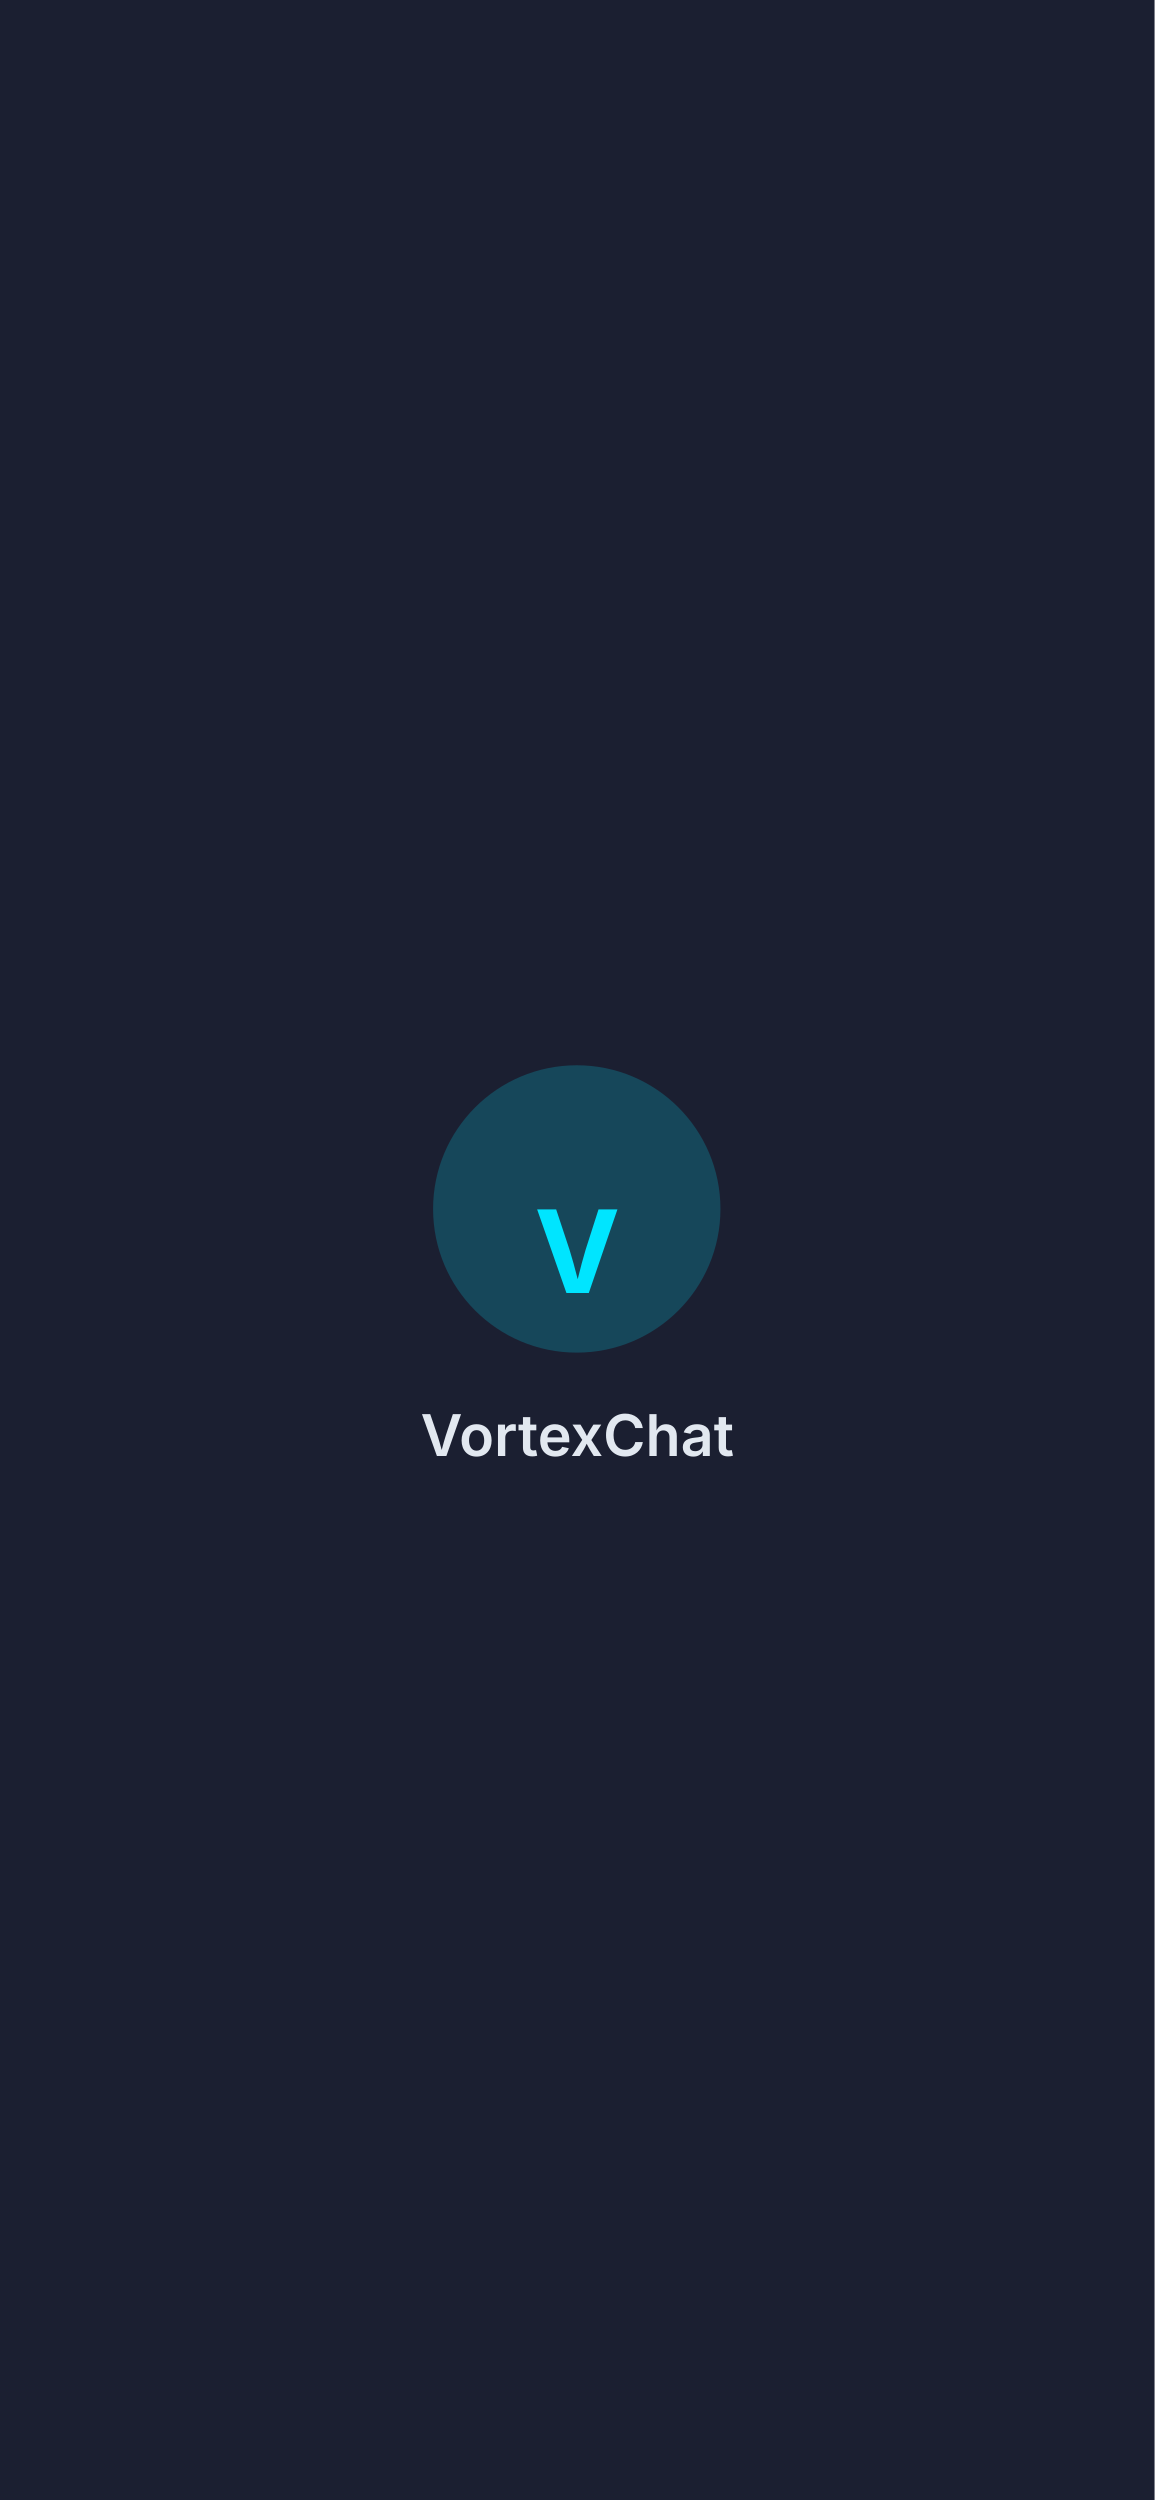
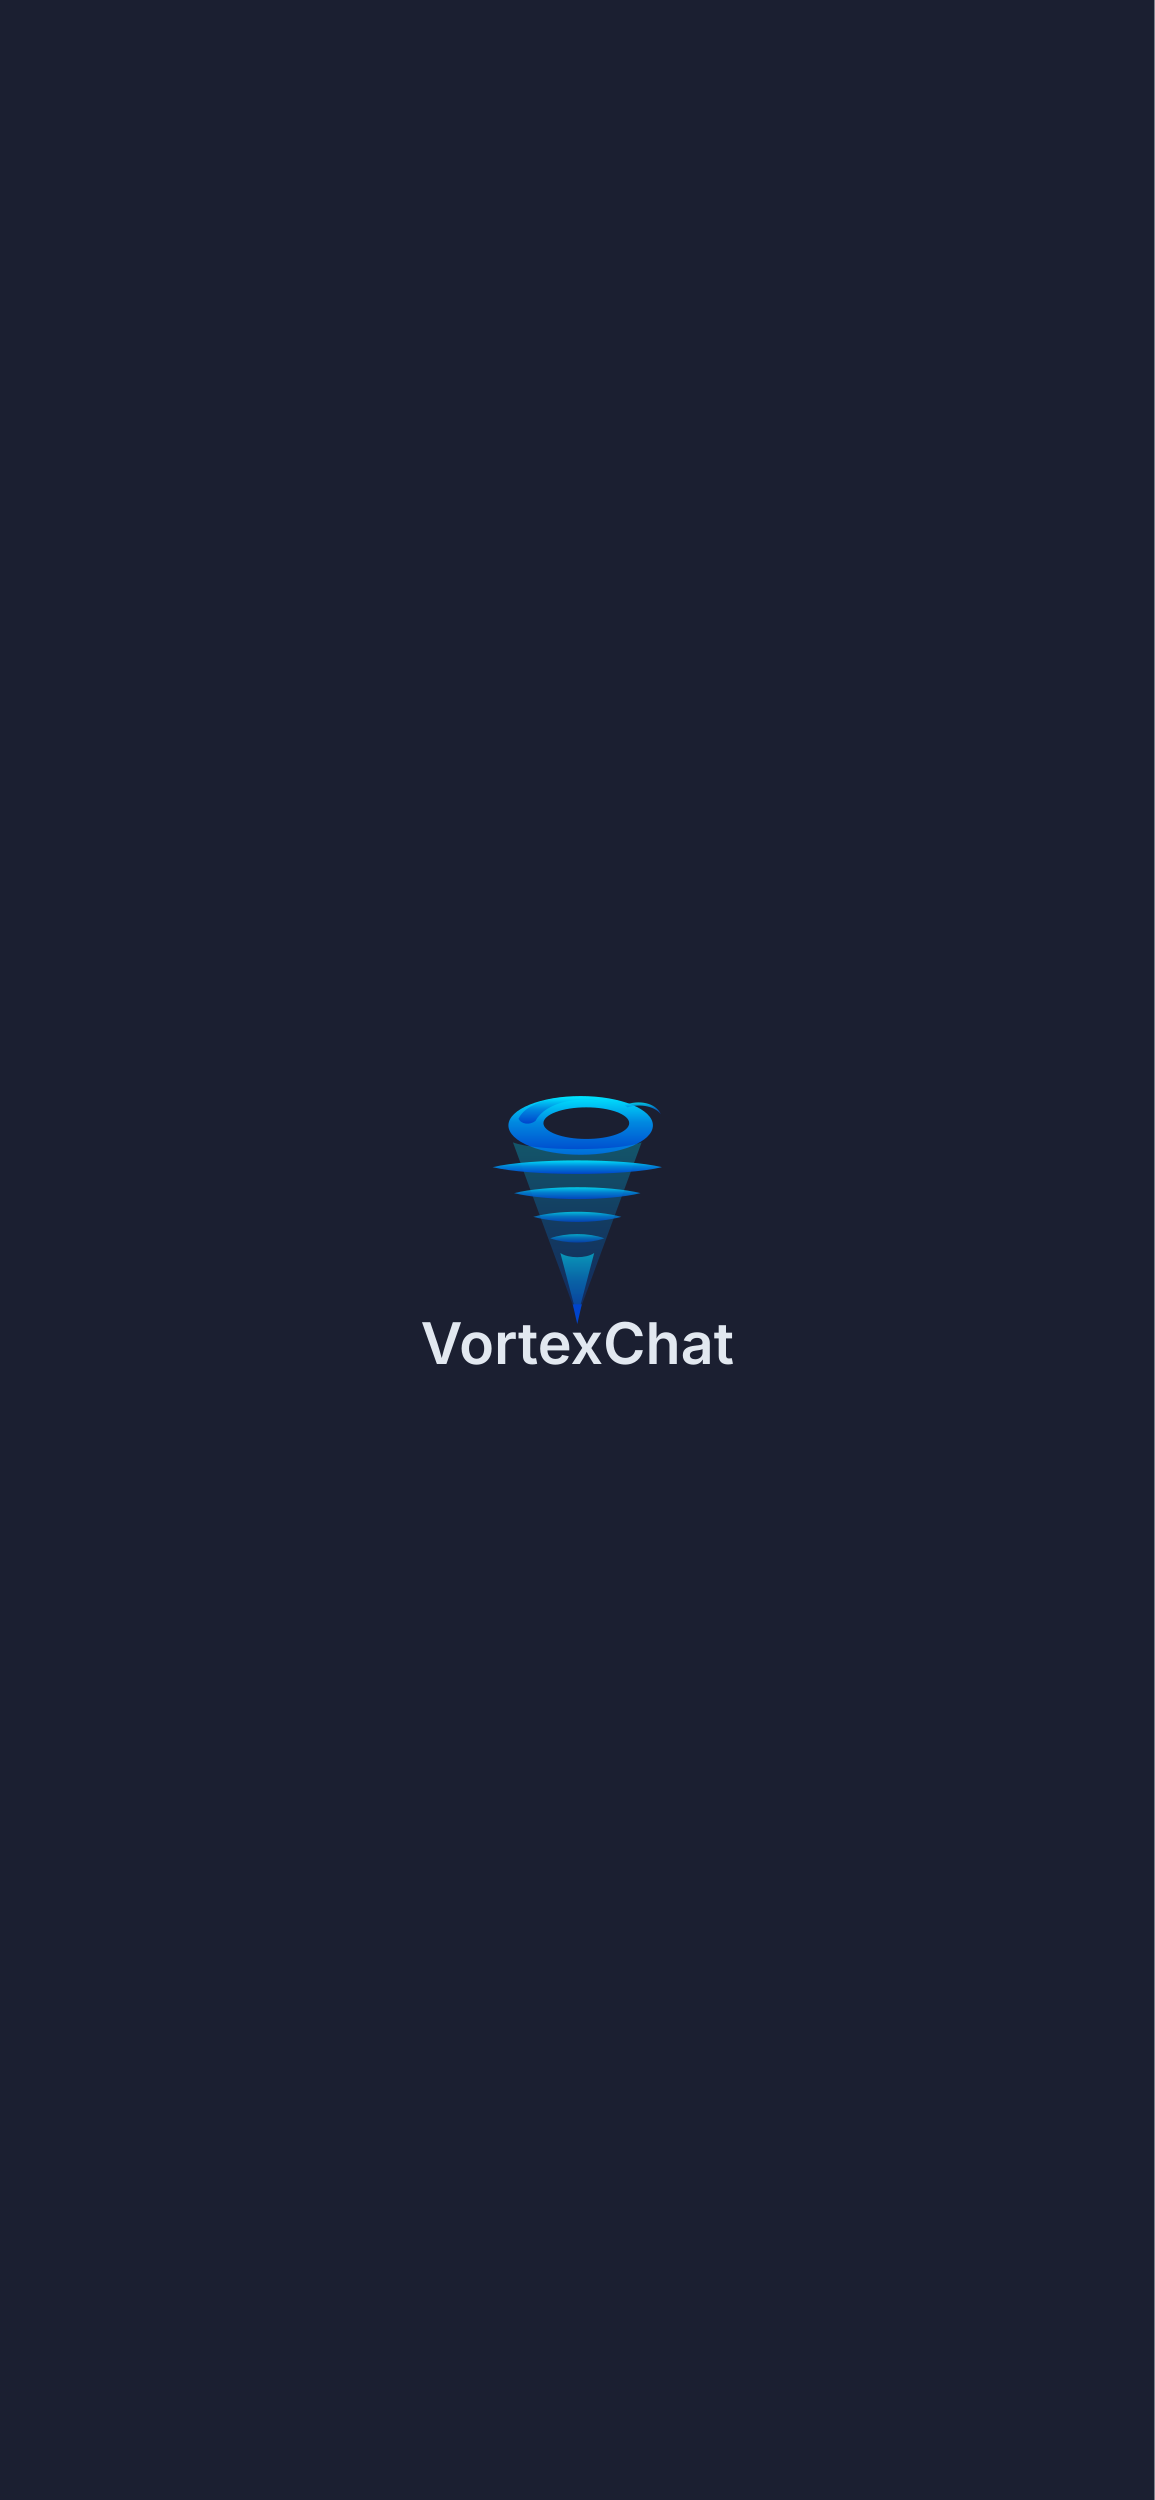
<svg xmlns="http://www.w3.org/2000/svg" width="1125" height="2436" viewBox="0 0 1125 2436">
  <rect width="100%" height="100%" fill="#1b1f31" />
-   <circle cx="1125" cy="2436" r="1" fill="none" />
-   <circle cx="562" cy="1178" r="140" fill="#00e5ff" opacity="0.2" />
-   <text x="50%" y="50%" dominant-baseline="middle" text-anchor="middle" fill="#00e5ff" font-family="-apple-system,BlinkMacSystemFont,Segoe UI,sans-serif" font-size="112" font-weight="700">V</text>
-   <text x="50%" y="1398" dominant-baseline="middle" text-anchor="middle" fill="#e2e8f0" font-family="-apple-system,BlinkMacSystemFont,Segoe UI,sans-serif" font-size="56" font-weight="600">VortexChat</text>
+   <g transform="translate(421.7, 1037.2) scale(0.55)">
+     <defs>
+       <linearGradient id="vg" x1="0.5" y1="0" x2="0.5" y2="1">
+         <stop offset="0%" stop-color="#00e5ff" />
+         <stop offset="45%" stop-color="#0088e0" />
+         <stop offset="100%" stop-color="#0044cc" />
+       </linearGradient>
+     </defs>
+     <ellipse cx="262" cy="108" rx="128" ry="52" fill="url(#vg)" />
+     <ellipse cx="272" cy="104" rx="76" ry="28" fill="#1b1f31" />
+     <path d="M 152 96 C 168 62, 240 48, 300 66 C 260 56, 200 66, 182 100 C 172 108, 156 106, 152 96 Z" fill="url(#vg)" />
+     <path d="M 340 72 C 365 62, 395 68, 404 88 C 395 76, 370 68, 345 76 Z" fill="url(#vg)" opacity="0.85" />
+     <path d="M 142 138 L 256 448 L 370 138 C 330 154, 182 154, 142 138 Z" fill="url(#vg)" opacity="0.28" />
+     <path d="M 106 182 C 172 166, 340 166, 406 182 C 340 198, 172 198, 106 182 Z" fill="url(#vg)" opacity="0.95" />
+     <path d="M 144 228 C 200 214, 312 214, 368 228 C 312 242, 200 242, 144 228 Z" fill="url(#vg)" opacity="0.85" />
+     <path d="M 178 270 C 222 258, 290 258, 334 270 C 290 282, 222 282, 178 270 Z" fill="url(#vg)" opacity="0.75" />
+     <path d="M 208 308 C 236 298, 276 298, 304 308 C 276 318, 236 318, 208 308 Z" fill="url(#vg)" opacity="0.65" />
+     <path d="M 226 334 L 256 448 L 286 334 C 272 344, 240 344, 226 334 Z" fill="url(#vg)" opacity="0.55" />
+     <path d="M 248 425 L 256 460 L 264 425 Z" fill="#0044cc" />
+   </g>
+   <text x="50%" y="1308.4" dominant-baseline="middle" text-anchor="middle" fill="#e2e8f0" font-family="-apple-system,BlinkMacSystemFont,Segoe UI,sans-serif" font-size="56" font-weight="600">VortexChat</text>
</svg>
